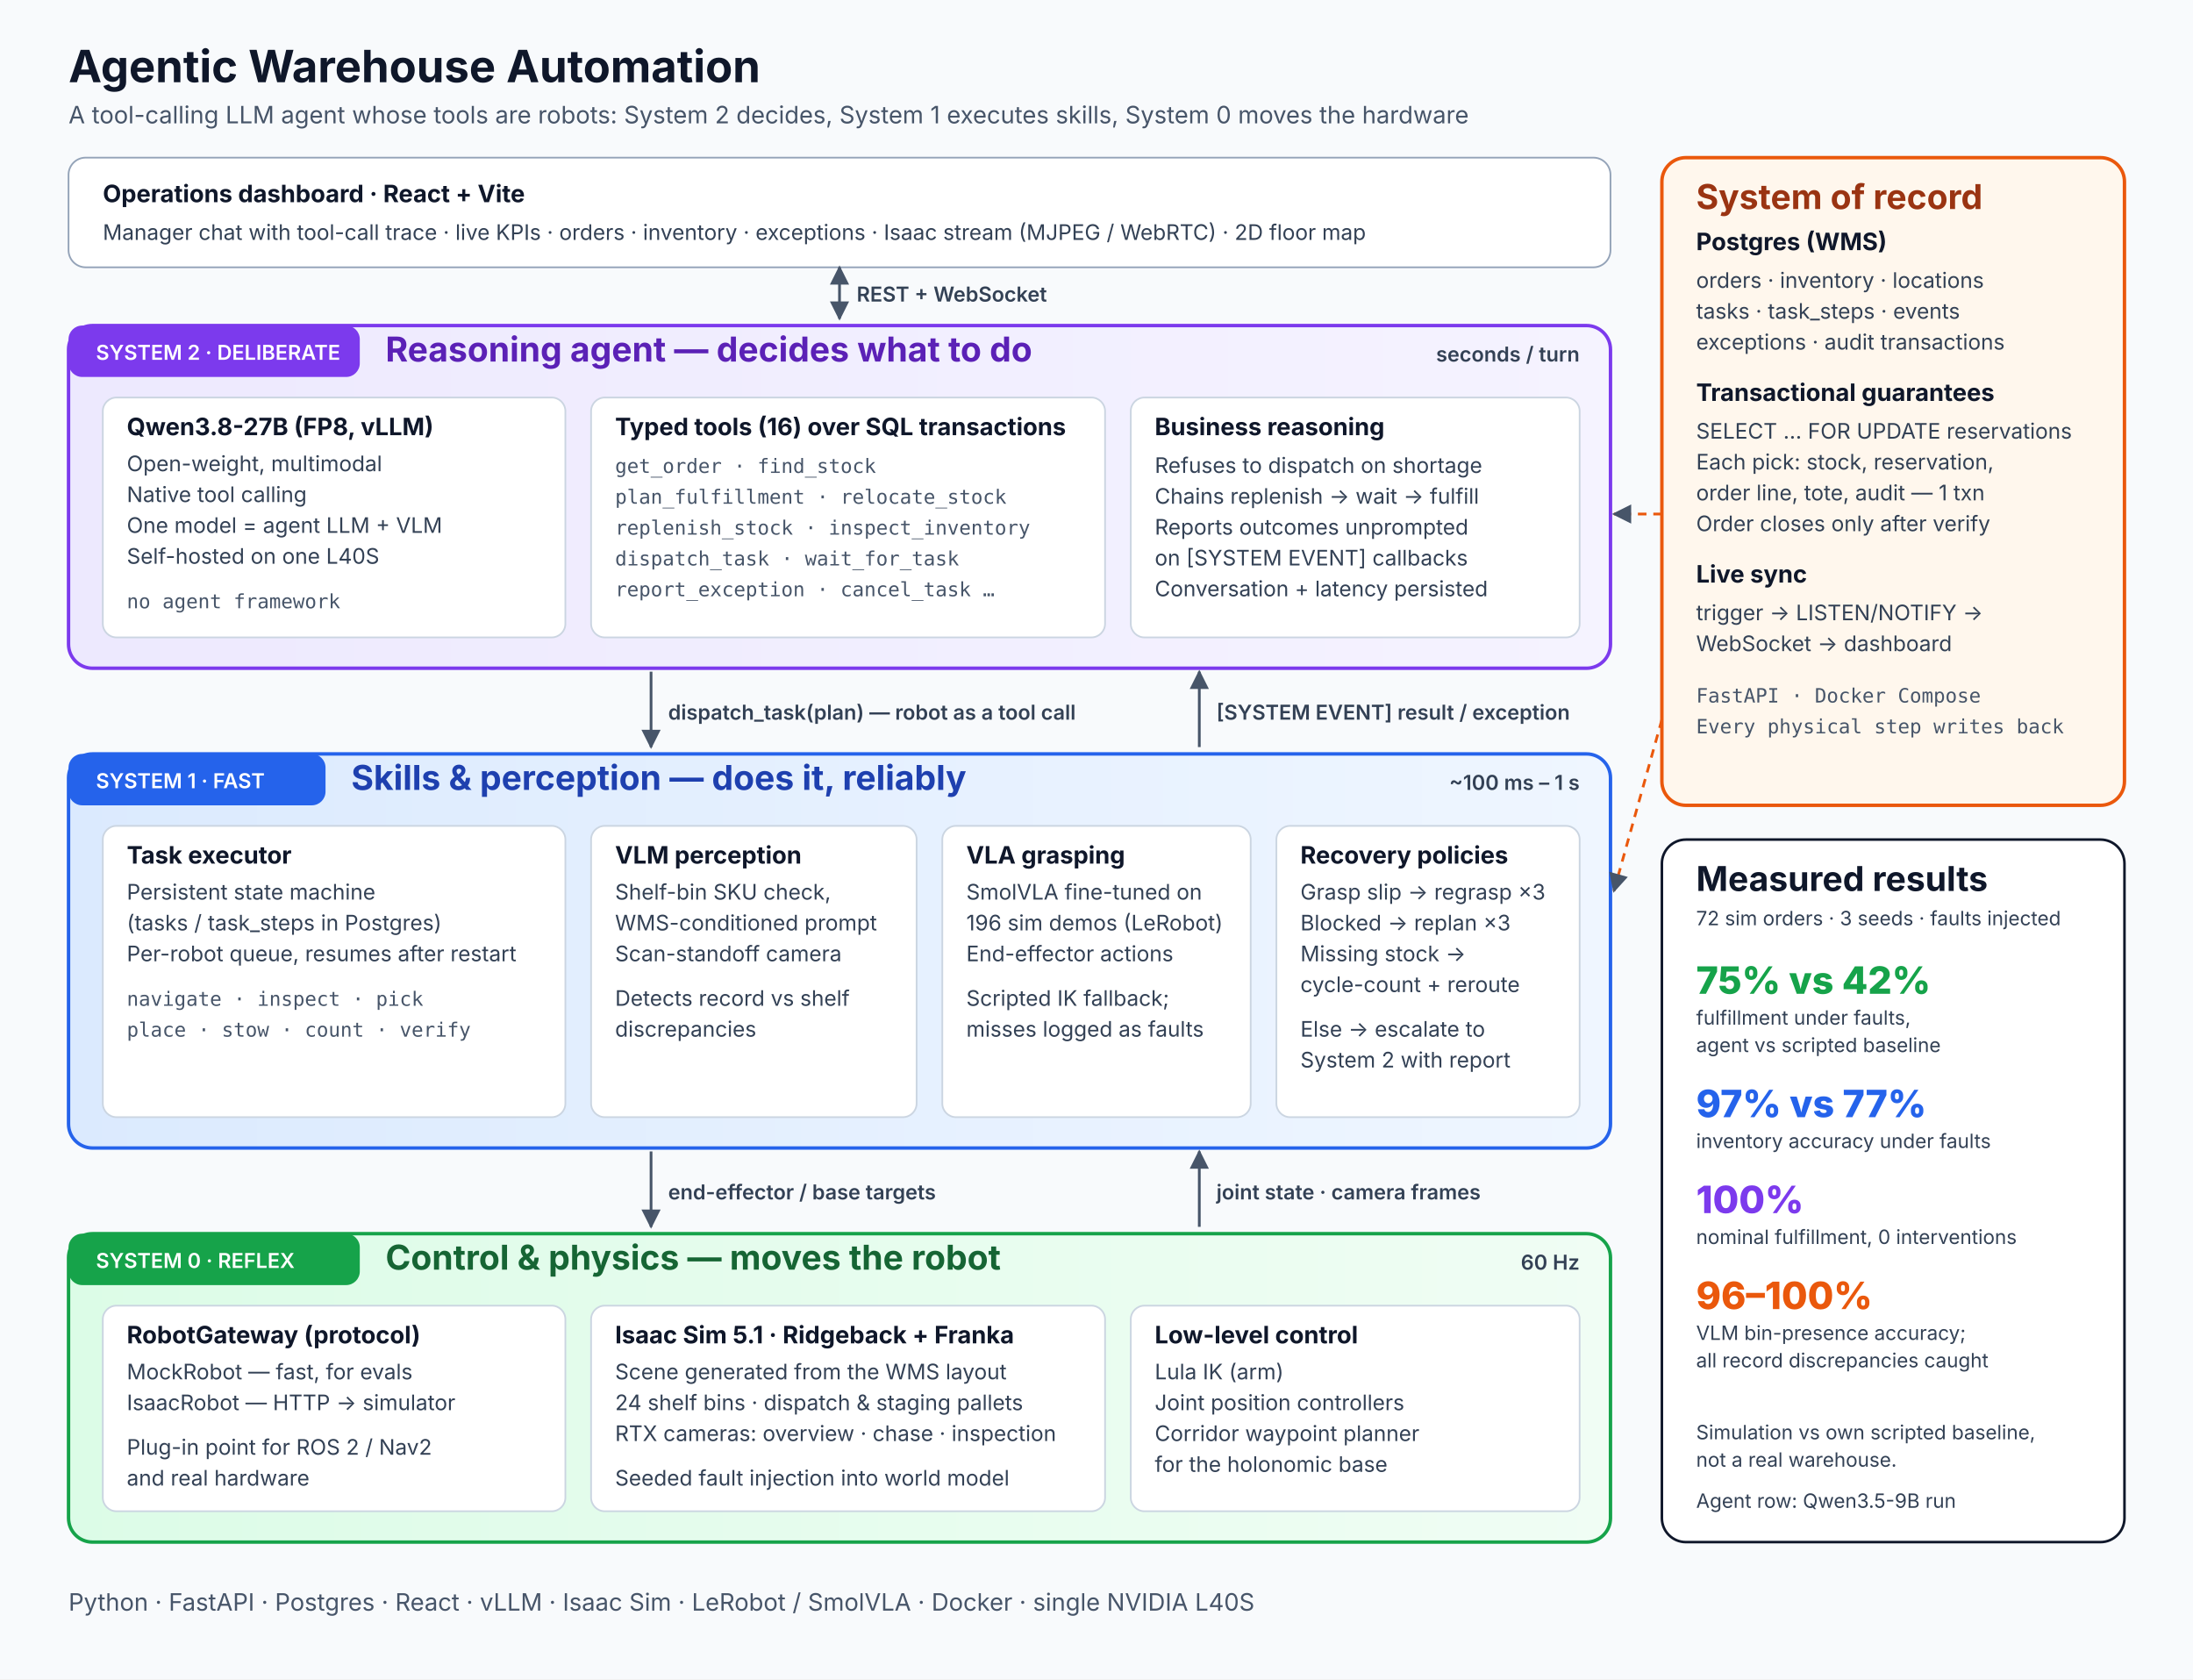
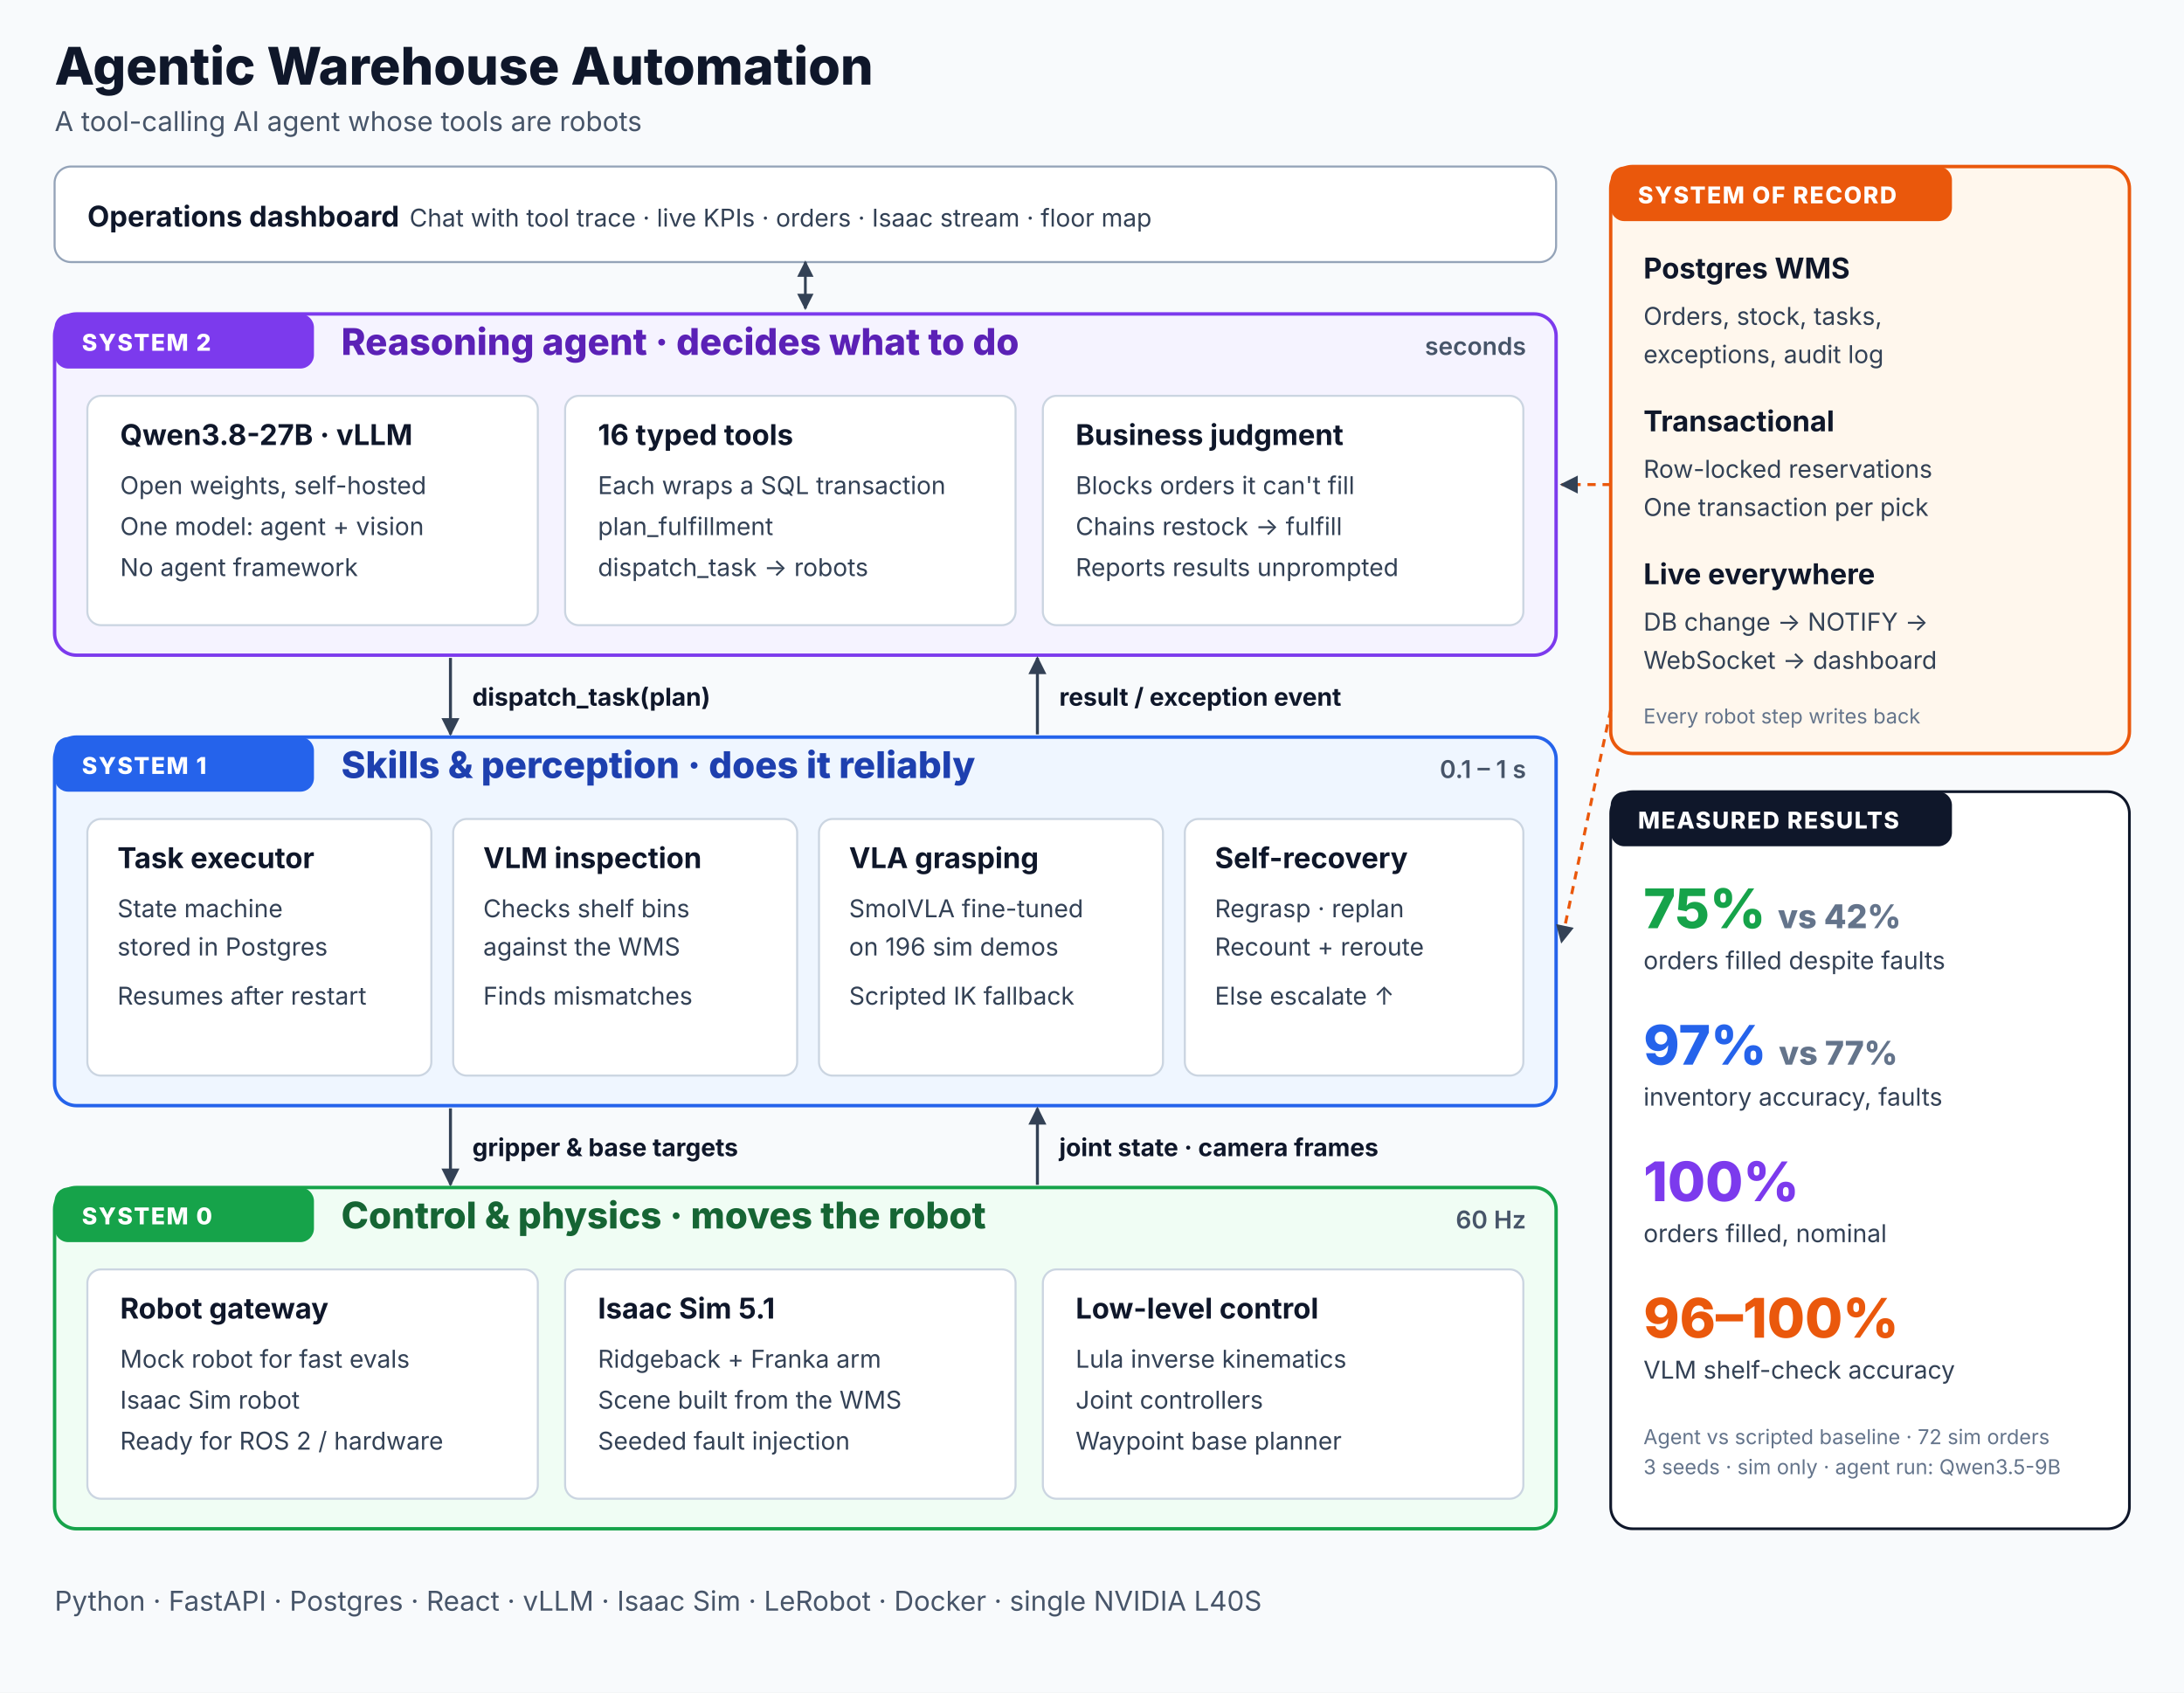
- <svg xmlns="http://www.w3.org/2000/svg" viewBox="0 0 1280 980" width="1280" height="980" font-family="Inter, 'Segoe UI', Helvetica, Arial, sans-serif">
+ <svg xmlns="http://www.w3.org/2000/svg" viewBox="0 0 1600 1240" width="1600" height="1240" font-family="Inter, 'Segoe UI', Helvetica, Arial, sans-serif">
  <defs>
-     <marker id="arrow" viewBox="0 0 10 10" refX="9" refY="5" markerWidth="7" markerHeight="7" orient="auto-start-reverse">
-       <path d="M0,0 L10,5 L0,10 z" fill="#475569" />
+     <marker id="arrow" viewBox="0 0 10 10" refX="9" refY="5" markerWidth="6" markerHeight="6" orient="auto-start-reverse">
+       <path d="M0,0 L10,5 L0,10 z" fill="#334155" />
    </marker>
-     <linearGradient id="s2" x1="0" x2="1">
-       <stop offset="0" stop-color="#ede9fe" />
-       <stop offset="1" stop-color="#f5f3ff" />
-     </linearGradient>
-     <linearGradient id="s1" x1="0" x2="1">
-       <stop offset="0" stop-color="#dbeafe" />
-       <stop offset="1" stop-color="#eff6ff" />
-     </linearGradient>
-     <linearGradient id="s0" x1="0" x2="1">
-       <stop offset="0" stop-color="#dcfce7" />
-       <stop offset="1" stop-color="#f0fdf4" />
-     </linearGradient>
    <style>
-       .title{font-size:26px;font-weight:700;fill:#0f172a}
-       .subtitle{font-size:14px;fill:#475569}
-       .layer{font-size:20px;font-weight:700}
-       .tag{font-size:12px;font-weight:600;fill:#fff}
-       .h{font-size:14px;font-weight:700;fill:#0f172a}
-       .t{font-size:12.5px;fill:#334155}
-       .m{font-size:11.5px;fill:#475569;font-family:'JetBrains Mono',Menlo,Consolas,monospace}
-       .lbl{font-size:12px;fill:#334155;font-weight:600}
-       .kpi{font-size:22px;font-weight:800}
-       .kpil{font-size:11.5px;fill:#334155}
-       .card{fill:#fff;stroke:#cbd5e1;stroke-width:1}
+       .title{font-size:38px;font-weight:800;fill:#0f172a}
+       .subtitle{font-size:20px;fill:#475569}
+       .tag{font-size:17px;font-weight:800;fill:#fff;letter-spacing:1px}
+       .layer{font-size:27px;font-weight:800}
+       .speed{font-size:18px;font-weight:600;fill:#475569}
+       .h{font-size:21px;font-weight:700;fill:#0f172a}
+       .t{font-size:18px;fill:#334155}
+       .flow{font-size:18px;font-weight:700;fill:#0f172a}
+       .kpi{font-size:40px;font-weight:800}
+       .kpil{font-size:18px;fill:#334155}
+       .note{font-size:15px;fill:#64748b}
+       .card{fill:#fff;stroke:#cbd5e1;stroke-width:1.5}
    </style>
  </defs>
-   <rect width="1280" height="980" fill="#f8fafc" />
-   <text x="40" y="48" class="title">Agentic Warehouse Automation</text>
-   <text x="40" y="72" class="subtitle">A tool-calling LLM agent whose tools are robots: System 2 decides, System 1 executes skills, System 0 moves the hardware</text>
-   <rect x="40" y="92" width="900" height="64" rx="10" fill="#fff" stroke="#94a3b8" />
-   <text x="60" y="118" class="h">Operations dashboard · React + Vite</text>
-   <text x="60" y="140" class="t">Manager chat with tool-call trace · live KPIs · orders · inventory · exceptions · Isaac stream (MJPEG / WebRTC) · 2D floor map</text>
-   <path d="M490,156 L490,186" stroke="#475569" stroke-width="1.6" marker-start="url(#arrow)" marker-end="url(#arrow)" />
-   <text x="500" y="176" class="lbl">REST + WebSocket</text>
-   <rect x="40" y="190" width="900" height="200" rx="14" fill="url(#s2)" stroke="#7c3aed" stroke-width="2" />
-   <rect x="40" y="190" width="170" height="30" rx="8" fill="#7c3aed" />
-   <text x="56" y="210" class="tag">SYSTEM 2 · DELIBERATE</text>
-   <text x="225" y="211" class="layer" fill="#5b21b6">Reasoning agent — decides what to do</text>
-   <text x="922" y="211" class="lbl" text-anchor="end">seconds / turn</text>
-   <rect x="60" y="232" width="270" height="140" rx="8" class="card" />
-   <text x="74" y="254" class="h">Qwen3.8-27B (FP8, vLLM)</text>
-   <text x="74" y="275" class="t">Open-weight, multimodal</text>
-   <text x="74" y="293" class="t">Native tool calling</text>
-   <text x="74" y="311" class="t">One model = agent LLM + VLM</text>
-   <text x="74" y="329" class="t">Self-hosted on one L40S</text>
-   <text x="74" y="355" class="m">no agent framework</text>
-   <rect x="345" y="232" width="300" height="140" rx="8" class="card" />
-   <text x="359" y="254" class="h">Typed tools (16) over SQL transactions</text>
-   <text x="359" y="276" class="m">get_order · find_stock</text>
-   <text x="359" y="294" class="m">plan_fulfillment · relocate_stock</text>
-   <text x="359" y="312" class="m">replenish_stock · inspect_inventory</text>
-   <text x="359" y="330" class="m">dispatch_task · wait_for_task</text>
-   <text x="359" y="348" class="m">report_exception · cancel_task …</text>
-   <rect x="660" y="232" width="262" height="140" rx="8" class="card" />
-   <text x="674" y="254" class="h">Business reasoning</text>
-   <text x="674" y="276" class="t">Refuses to dispatch on shortage</text>
-   <text x="674" y="294" class="t">Chains replenish → wait → fulfill</text>
-   <text x="674" y="312" class="t">Reports outcomes unprompted</text>
-   <text x="674" y="330" class="t">on [SYSTEM EVENT] callbacks</text>
-   <text x="674" y="348" class="t">Conversation + latency persisted</text>
-   <path d="M380,392 L380,436" stroke="#475569" stroke-width="1.6" marker-end="url(#arrow)" />
-   <text x="390" y="420" class="lbl">dispatch_task(plan)  — robot as a tool call</text>
-   <path d="M700,436 L700,392" stroke="#475569" stroke-width="1.6" marker-end="url(#arrow)" />
-   <text x="710" y="420" class="lbl">[SYSTEM EVENT] result / exception</text>
-   <rect x="40" y="440" width="900" height="230" rx="14" fill="url(#s1)" stroke="#2563eb" stroke-width="2" />
-   <rect x="40" y="440" width="150" height="30" rx="8" fill="#2563eb" />
-   <text x="56" y="460" class="tag">SYSTEM 1 · FAST</text>
-   <text x="205" y="461" class="layer" fill="#1e40af">Skills &amp; perception — does it, reliably</text>
-   <text x="922" y="461" class="lbl" text-anchor="end">~100 ms – 1 s</text>
-   <rect x="60" y="482" width="270" height="170" rx="8" class="card" />
-   <text x="74" y="504" class="h">Task executor</text>
-   <text x="74" y="525" class="t">Persistent state machine</text>
-   <text x="74" y="543" class="t">(tasks / task_steps in Postgres)</text>
-   <text x="74" y="561" class="t">Per-robot queue, resumes after restart</text>
-   <text x="74" y="587" class="m">navigate · inspect · pick</text>
-   <text x="74" y="605" class="m">place · stow · count · verify</text>
-   <rect x="345" y="482" width="190" height="170" rx="8" class="card" />
-   <text x="359" y="504" class="h">VLM perception</text>
-   <text x="359" y="525" class="t">Shelf-bin SKU check,</text>
-   <text x="359" y="543" class="t">WMS-conditioned prompt</text>
-   <text x="359" y="561" class="t">Scan-standoff camera</text>
-   <text x="359" y="587" class="t">Detects record vs shelf</text>
-   <text x="359" y="605" class="t">discrepancies</text>
-   <rect x="550" y="482" width="180" height="170" rx="8" class="card" />
-   <text x="564" y="504" class="h">VLA grasping</text>
-   <text x="564" y="525" class="t">SmolVLA fine-tuned on</text>
-   <text x="564" y="543" class="t">196 sim demos (LeRobot)</text>
-   <text x="564" y="561" class="t">End-effector actions</text>
-   <text x="564" y="587" class="t">Scripted IK fallback;</text>
-   <text x="564" y="605" class="t">misses logged as faults</text>
-   <rect x="745" y="482" width="177" height="170" rx="8" class="card" />
-   <text x="759" y="504" class="h">Recovery policies</text>
-   <text x="759" y="525" class="t">Grasp slip → regrasp ×3</text>
-   <text x="759" y="543" class="t">Blocked → replan ×3</text>
-   <text x="759" y="561" class="t">Missing stock →</text>
-   <text x="759" y="579" class="t">cycle-count + reroute</text>
-   <text x="759" y="605" class="t">Else → escalate to</text>
-   <text x="759" y="623" class="t">System 2 with report</text>
-   <path d="M380,672 L380,716" stroke="#475569" stroke-width="1.6" marker-end="url(#arrow)" />
-   <text x="390" y="700" class="lbl">end-effector / base targets</text>
-   <path d="M700,716 L700,672" stroke="#475569" stroke-width="1.6" marker-end="url(#arrow)" />
-   <text x="710" y="700" class="lbl">joint state · camera frames</text>
-   <rect x="40" y="720" width="900" height="180" rx="14" fill="url(#s0)" stroke="#16a34a" stroke-width="2" />
-   <rect x="40" y="720" width="170" height="30" rx="8" fill="#16a34a" />
-   <text x="56" y="740" class="tag">SYSTEM 0 · REFLEX</text>
-   <text x="225" y="741" class="layer" fill="#166534">Control &amp; physics — moves the robot</text>
-   <text x="922" y="741" class="lbl" text-anchor="end">60 Hz</text>
-   <rect x="60" y="762" width="270" height="120" rx="8" class="card" />
-   <text x="74" y="784" class="h">RobotGateway (protocol)</text>
-   <text x="74" y="805" class="t">MockRobot — fast, for evals</text>
-   <text x="74" y="823" class="t">IsaacRobot — HTTP → simulator</text>
-   <text x="74" y="849" class="t">Plug-in point for ROS 2 / Nav2</text>
-   <text x="74" y="867" class="t">and real hardware</text>
-   <rect x="345" y="762" width="300" height="120" rx="8" class="card" />
-   <text x="359" y="784" class="h">Isaac Sim 5.1 · Ridgeback + Franka</text>
-   <text x="359" y="805" class="t">Scene generated from the WMS layout</text>
-   <text x="359" y="823" class="t">24 shelf bins · dispatch &amp; staging pallets</text>
-   <text x="359" y="841" class="t">RTX cameras: overview · chase · inspection</text>
-   <text x="359" y="867" class="t">Seeded fault injection into world model</text>
-   <rect x="660" y="762" width="262" height="120" rx="8" class="card" />
-   <text x="674" y="784" class="h">Low-level control</text>
-   <text x="674" y="805" class="t">Lula IK (arm)</text>
-   <text x="674" y="823" class="t">Joint position controllers</text>
-   <text x="674" y="841" class="t">Corridor waypoint planner</text>
-   <text x="674" y="859" class="t">for the holonomic base</text>
-   <rect x="970" y="92" width="270" height="378" rx="14" fill="#fff7ed" stroke="#ea580c" stroke-width="2" />
-   <text x="990" y="122" class="layer" fill="#9a3412">System of record</text>
-   <text x="990" y="146" class="h">Postgres (WMS)</text>
-   <text x="990" y="168" class="t">orders · inventory · locations</text>
-   <text x="990" y="186" class="t">tasks · task_steps · events</text>
-   <text x="990" y="204" class="t">exceptions · audit transactions</text>
-   <text x="990" y="234" class="h">Transactional guarantees</text>
-   <text x="990" y="256" class="t">SELECT … FOR UPDATE reservations</text>
-   <text x="990" y="274" class="t">Each pick: stock, reservation,</text>
-   <text x="990" y="292" class="t">order line, tote, audit — 1 txn</text>
-   <text x="990" y="310" class="t">Order closes only after verify</text>
-   <text x="990" y="340" class="h">Live sync</text>
-   <text x="990" y="362" class="t">trigger → LISTEN/NOTIFY →</text>
-   <text x="990" y="380" class="t">WebSocket → dashboard</text>
-   <text x="990" y="410" class="m">FastAPI · Docker Compose</text>
-   <text x="990" y="428" class="m">Every physical step writes back</text>
-   <path d="M970,300 L942,300" stroke="#ea580c" stroke-width="1.6" stroke-dasharray="5 4" marker-end="url(#arrow)" />
-   <path d="M970,420 L942,520" stroke="#ea580c" stroke-width="1.6" stroke-dasharray="5 4" marker-end="url(#arrow)" />
-   <rect x="970" y="490" width="270" height="410" rx="14" fill="#fff" stroke="#0f172a" stroke-width="1.5" />
-   <text x="990" y="520" class="layer" fill="#0f172a">Measured results</text>
-   <text x="990" y="540" class="kpil">72 sim orders · 3 seeds · faults injected</text>
-   <text x="990" y="580" class="kpi" fill="#16a34a">75% vs 42%</text>
-   <text x="990" y="598" class="kpil">fulfillment under faults,</text>
-   <text x="990" y="614" class="kpil">agent vs scripted baseline</text>
-   <text x="990" y="652" class="kpi" fill="#2563eb">97% vs 77%</text>
-   <text x="990" y="670" class="kpil">inventory accuracy under faults</text>
-   <text x="990" y="708" class="kpi" fill="#7c3aed">100%</text>
-   <text x="990" y="726" class="kpil">nominal fulfillment, 0 interventions</text>
-   <text x="990" y="764" class="kpi" fill="#ea580c">96–100%</text>
-   <text x="990" y="782" class="kpil">VLM bin-presence accuracy;</text>
-   <text x="990" y="798" class="kpil">all record discrepancies caught</text>
-   <text x="990" y="840" class="kpil">Simulation vs own scripted baseline,</text>
-   <text x="990" y="856" class="kpil">not a real warehouse.</text>
-   <text x="990" y="880" class="kpil">Agent row: Qwen3.5-9B run</text>
-   <text x="40" y="940" class="subtitle">Python · FastAPI · Postgres · React · vLLM · Isaac Sim · LeRobot / SmolVLA · Docker · single NVIDIA L40S</text>
+   <rect width="1600" height="1240" fill="#f8fafc" />
+   <text x="40" y="62" class="title">Agentic Warehouse Automation</text>
+   <text x="40" y="96" class="subtitle">A tool-calling AI agent whose tools are robots</text>
+   <rect x="40" y="122" width="1100" height="70" rx="12" fill="#fff" stroke="#94a3b8" stroke-width="1.5" />
+   <text x="64" y="166" class="h">Operations dashboard</text>
+   <text x="300" y="166" class="t">Chat with tool trace · live KPIs · orders · Isaac stream · floor map</text>
+   <path d="M590,192 L590,226" stroke="#334155" stroke-width="2" marker-start="url(#arrow)" marker-end="url(#arrow)" />
+   <rect x="40" y="230" width="1100" height="250" rx="16" fill="#f5f3ff" stroke="#7c3aed" stroke-width="2.5" />
+   <rect x="40" y="230" width="190" height="40" rx="10" fill="#7c3aed" />
+   <text x="60" y="257" class="tag">SYSTEM 2</text>
+   <text x="250" y="260" class="layer" fill="#5b21b6">Reasoning agent · decides what to do</text>
+   <text x="1118" y="260" class="speed" text-anchor="end">seconds</text>
+   <rect x="64" y="290" width="330" height="168" rx="10" class="card" />
+   <text x="88" y="326" class="h">Qwen3.8-27B · vLLM</text>
+   <text x="88" y="362" class="t">Open weights, self-hosted</text>
+   <text x="88" y="392" class="t">One model: agent + vision</text>
+   <text x="88" y="422" class="t">No agent framework</text>
+   <rect x="414" y="290" width="330" height="168" rx="10" class="card" />
+   <text x="438" y="326" class="h">16 typed tools</text>
+   <text x="438" y="362" class="t">Each wraps a SQL transaction</text>
+   <text x="438" y="392" class="t">plan_fulfillment</text>
+   <text x="438" y="422" class="t">dispatch_task → robots</text>
+   <rect x="764" y="290" width="352" height="168" rx="10" class="card" />
+   <text x="788" y="326" class="h">Business judgment</text>
+   <text x="788" y="362" class="t">Blocks orders it can't fill</text>
+   <text x="788" y="392" class="t">Chains restock → fulfill</text>
+   <text x="788" y="422" class="t">Reports results unprompted</text>
+   <path d="M330,482 L330,538" stroke="#334155" stroke-width="2.2" marker-end="url(#arrow)" />
+   <text x="346" y="517" class="flow">dispatch_task(plan)</text>
+   <path d="M760,538 L760,482" stroke="#334155" stroke-width="2.2" marker-end="url(#arrow)" />
+   <text x="776" y="517" class="flow">result / exception event</text>
+   <rect x="40" y="540" width="1100" height="270" rx="16" fill="#eff6ff" stroke="#2563eb" stroke-width="2.5" />
+   <rect x="40" y="540" width="190" height="40" rx="10" fill="#2563eb" />
+   <text x="60" y="567" class="tag">SYSTEM 1</text>
+   <text x="250" y="570" class="layer" fill="#1e40af">Skills &amp; perception · does it reliably</text>
+   <text x="1118" y="570" class="speed" text-anchor="end">0.1 – 1 s</text>
+   <rect x="64" y="600" width="252" height="188" rx="10" class="card" />
+   <text x="86" y="636" class="h">Task executor</text>
+   <text x="86" y="672" class="t">State machine</text>
+   <text x="86" y="700" class="t">stored in Postgres</text>
+   <text x="86" y="736" class="t">Resumes after restart</text>
+   <rect x="332" y="600" width="252" height="188" rx="10" class="card" />
+   <text x="354" y="636" class="h">VLM inspection</text>
+   <text x="354" y="672" class="t">Checks shelf bins</text>
+   <text x="354" y="700" class="t">against the WMS</text>
+   <text x="354" y="736" class="t">Finds mismatches</text>
+   <rect x="600" y="600" width="252" height="188" rx="10" class="card" />
+   <text x="622" y="636" class="h">VLA grasping</text>
+   <text x="622" y="672" class="t">SmolVLA fine-tuned</text>
+   <text x="622" y="700" class="t">on 196 sim demos</text>
+   <text x="622" y="736" class="t">Scripted IK fallback</text>
+   <rect x="868" y="600" width="248" height="188" rx="10" class="card" />
+   <text x="890" y="636" class="h">Self-recovery</text>
+   <text x="890" y="672" class="t">Regrasp · replan</text>
+   <text x="890" y="700" class="t">Recount + reroute</text>
+   <text x="890" y="736" class="t">Else escalate ↑</text>
+   <path d="M330,812 L330,868" stroke="#334155" stroke-width="2.2" marker-end="url(#arrow)" />
+   <text x="346" y="847" class="flow">gripper &amp; base targets</text>
+   <path d="M760,868 L760,812" stroke="#334155" stroke-width="2.2" marker-end="url(#arrow)" />
+   <text x="776" y="847" class="flow">joint state · camera frames</text>
+   <rect x="40" y="870" width="1100" height="250" rx="16" fill="#f0fdf4" stroke="#16a34a" stroke-width="2.5" />
+   <rect x="40" y="870" width="190" height="40" rx="10" fill="#16a34a" />
+   <text x="60" y="897" class="tag">SYSTEM 0</text>
+   <text x="250" y="900" class="layer" fill="#166534">Control &amp; physics · moves the robot</text>
+   <text x="1118" y="900" class="speed" text-anchor="end">60 Hz</text>
+   <rect x="64" y="930" width="330" height="168" rx="10" class="card" />
+   <text x="88" y="966" class="h">Robot gateway</text>
+   <text x="88" y="1002" class="t">Mock robot for fast evals</text>
+   <text x="88" y="1032" class="t">Isaac Sim robot</text>
+   <text x="88" y="1062" class="t">Ready for ROS 2 / hardware</text>
+   <rect x="414" y="930" width="330" height="168" rx="10" class="card" />
+   <text x="438" y="966" class="h">Isaac Sim 5.1</text>
+   <text x="438" y="1002" class="t">Ridgeback + Franka arm</text>
+   <text x="438" y="1032" class="t">Scene built from the WMS</text>
+   <text x="438" y="1062" class="t">Seeded fault injection</text>
+   <rect x="764" y="930" width="352" height="168" rx="10" class="card" />
+   <text x="788" y="966" class="h">Low-level control</text>
+   <text x="788" y="1002" class="t">Lula inverse kinematics</text>
+   <text x="788" y="1032" class="t">Joint controllers</text>
+   <text x="788" y="1062" class="t">Waypoint base planner</text>
+   <rect x="1180" y="122" width="380" height="430" rx="16" fill="#fff7ed" stroke="#ea580c" stroke-width="2.5" />
+   <rect x="1180" y="122" width="250" height="40" rx="10" fill="#ea580c" />
+   <text x="1200" y="149" class="tag">SYSTEM OF RECORD</text>
+   <text x="1204" y="204" class="h">Postgres WMS</text>
+   <text x="1204" y="238" class="t">Orders, stock, tasks,</text>
+   <text x="1204" y="266" class="t">exceptions, audit log</text>
+   <text x="1204" y="316" class="h">Transactional</text>
+   <text x="1204" y="350" class="t">Row-locked reservations</text>
+   <text x="1204" y="378" class="t">One transaction per pick</text>
+   <text x="1204" y="428" class="h">Live everywhere</text>
+   <text x="1204" y="462" class="t">DB change → NOTIFY →</text>
+   <text x="1204" y="490" class="t">WebSocket → dashboard</text>
+   <text x="1204" y="530" class="note">Every robot step writes back</text>
+   <path d="M1180,355 L1144,355" stroke="#ea580c" stroke-width="2.2" stroke-dasharray="6 5" marker-end="url(#arrow)" />
+   <path d="M1180,520 L1144,690" stroke="#ea580c" stroke-width="2.2" stroke-dasharray="6 5" marker-end="url(#arrow)" />
+   <rect x="1180" y="580" width="380" height="540" rx="16" fill="#fff" stroke="#0f172a" stroke-width="2" />
+   <rect x="1180" y="580" width="250" height="40" rx="10" fill="#0f172a" />
+   <text x="1200" y="607" class="tag">MEASURED RESULTS</text>
+   <text x="1204" y="680" class="kpi" fill="#16a34a">75% <tspan font-size="24" fill="#64748b">vs 42%</tspan>
+   </text>
+   <text x="1204" y="710" class="kpil">orders filled despite faults</text>
+   <text x="1204" y="780" class="kpi" fill="#2563eb">97% <tspan font-size="24" fill="#64748b">vs 77%</tspan>
+   </text>
+   <text x="1204" y="810" class="kpil">inventory accuracy, faults</text>
+   <text x="1204" y="880" class="kpi" fill="#7c3aed">100%</text>
+   <text x="1204" y="910" class="kpil">orders filled, nominal</text>
+   <text x="1204" y="980" class="kpi" fill="#ea580c">96–100%</text>
+   <text x="1204" y="1010" class="kpil">VLM shelf-check accuracy</text>
+   <text x="1204" y="1058" class="note">Agent vs scripted baseline · 72 sim orders</text>
+   <text x="1204" y="1080" class="note">3 seeds · sim only · agent run: Qwen3.5-9B</text>
+   <text x="40" y="1180" class="subtitle">Python · FastAPI · Postgres · React · vLLM · Isaac Sim · LeRobot · Docker · single NVIDIA L40S</text>
</svg>
